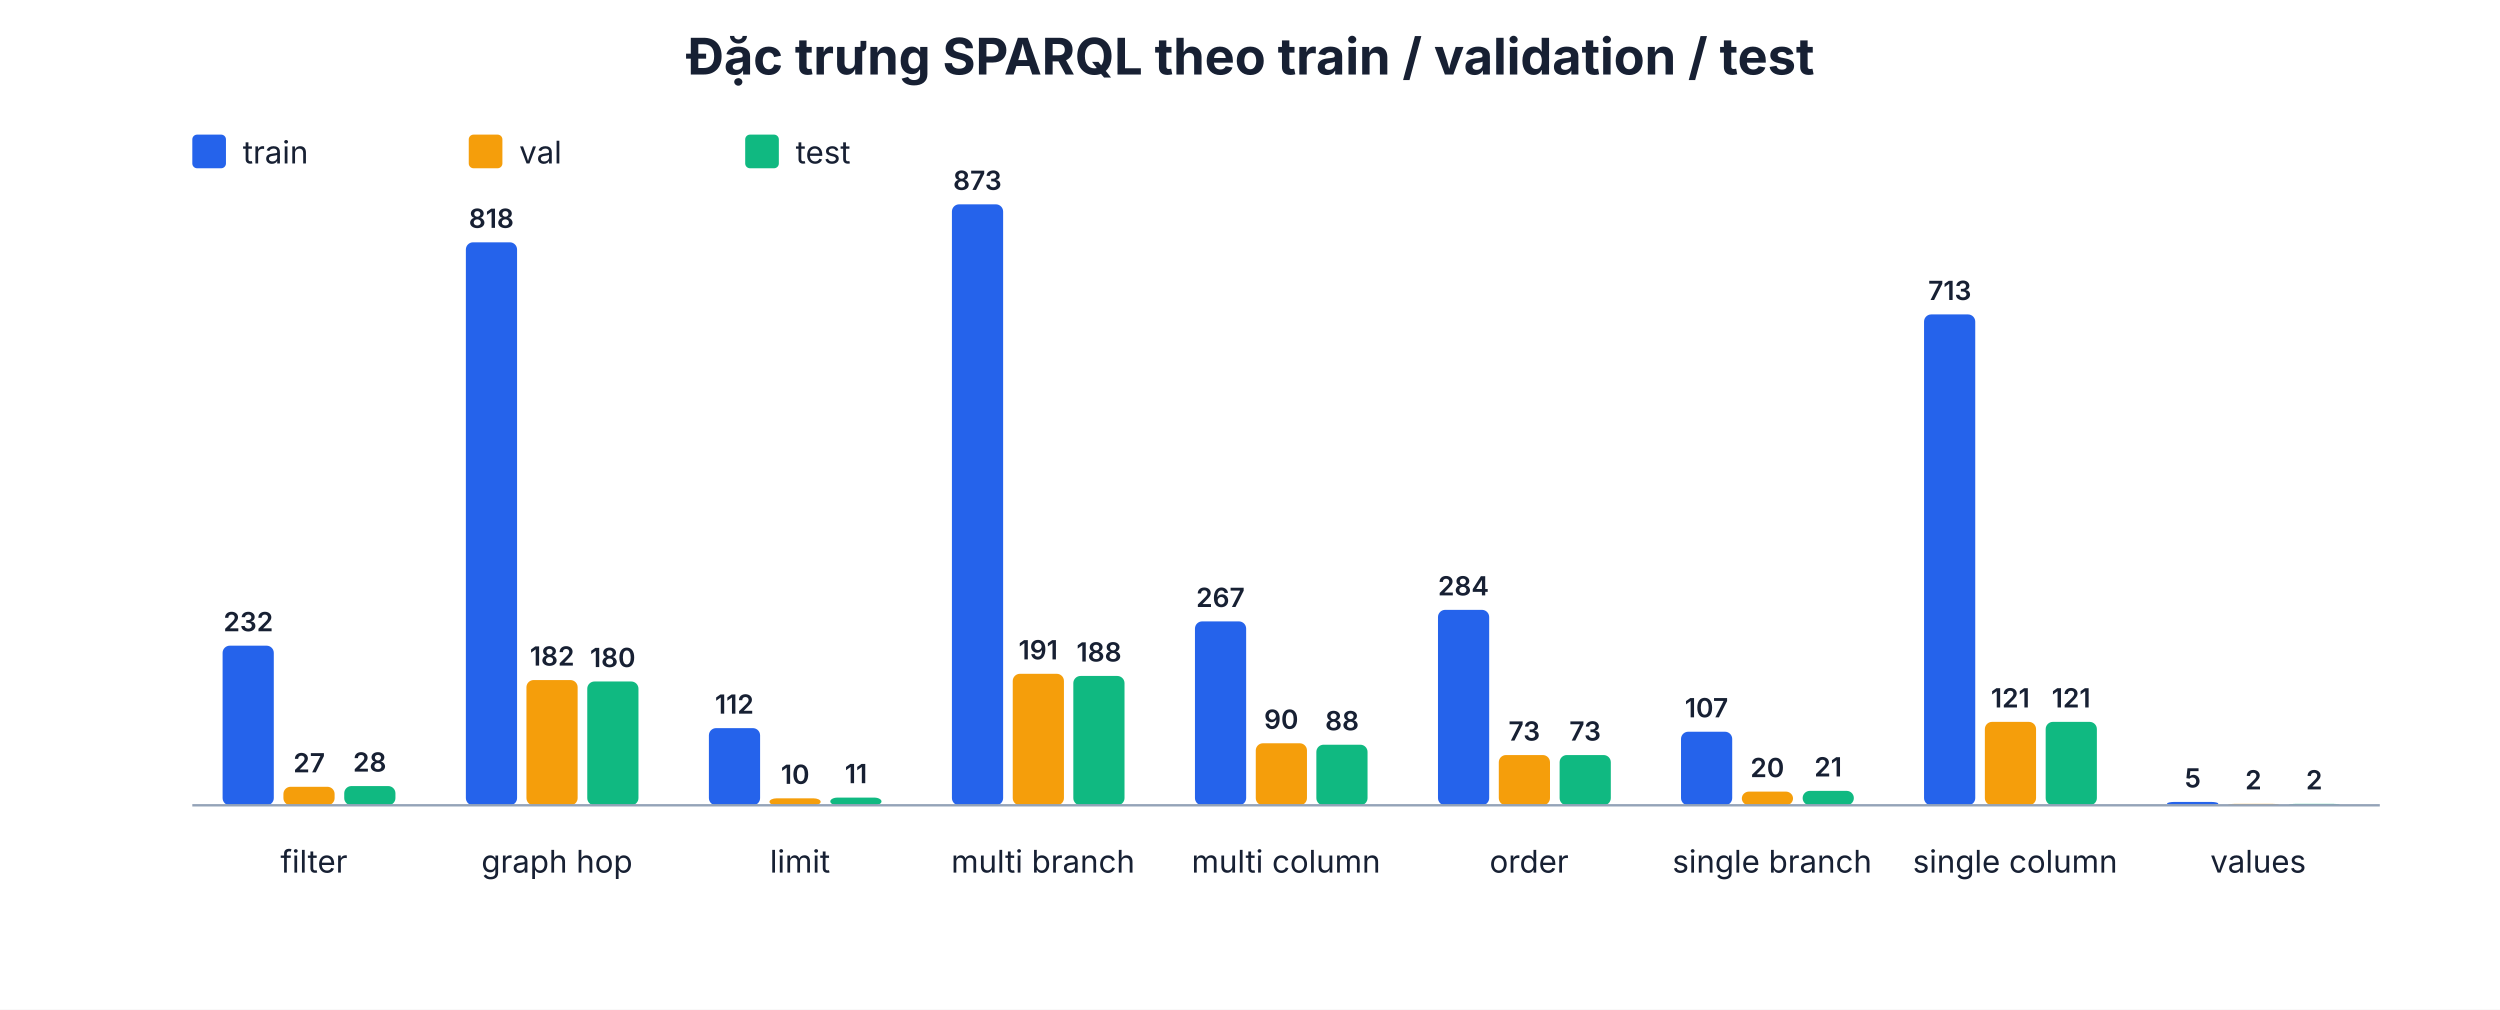
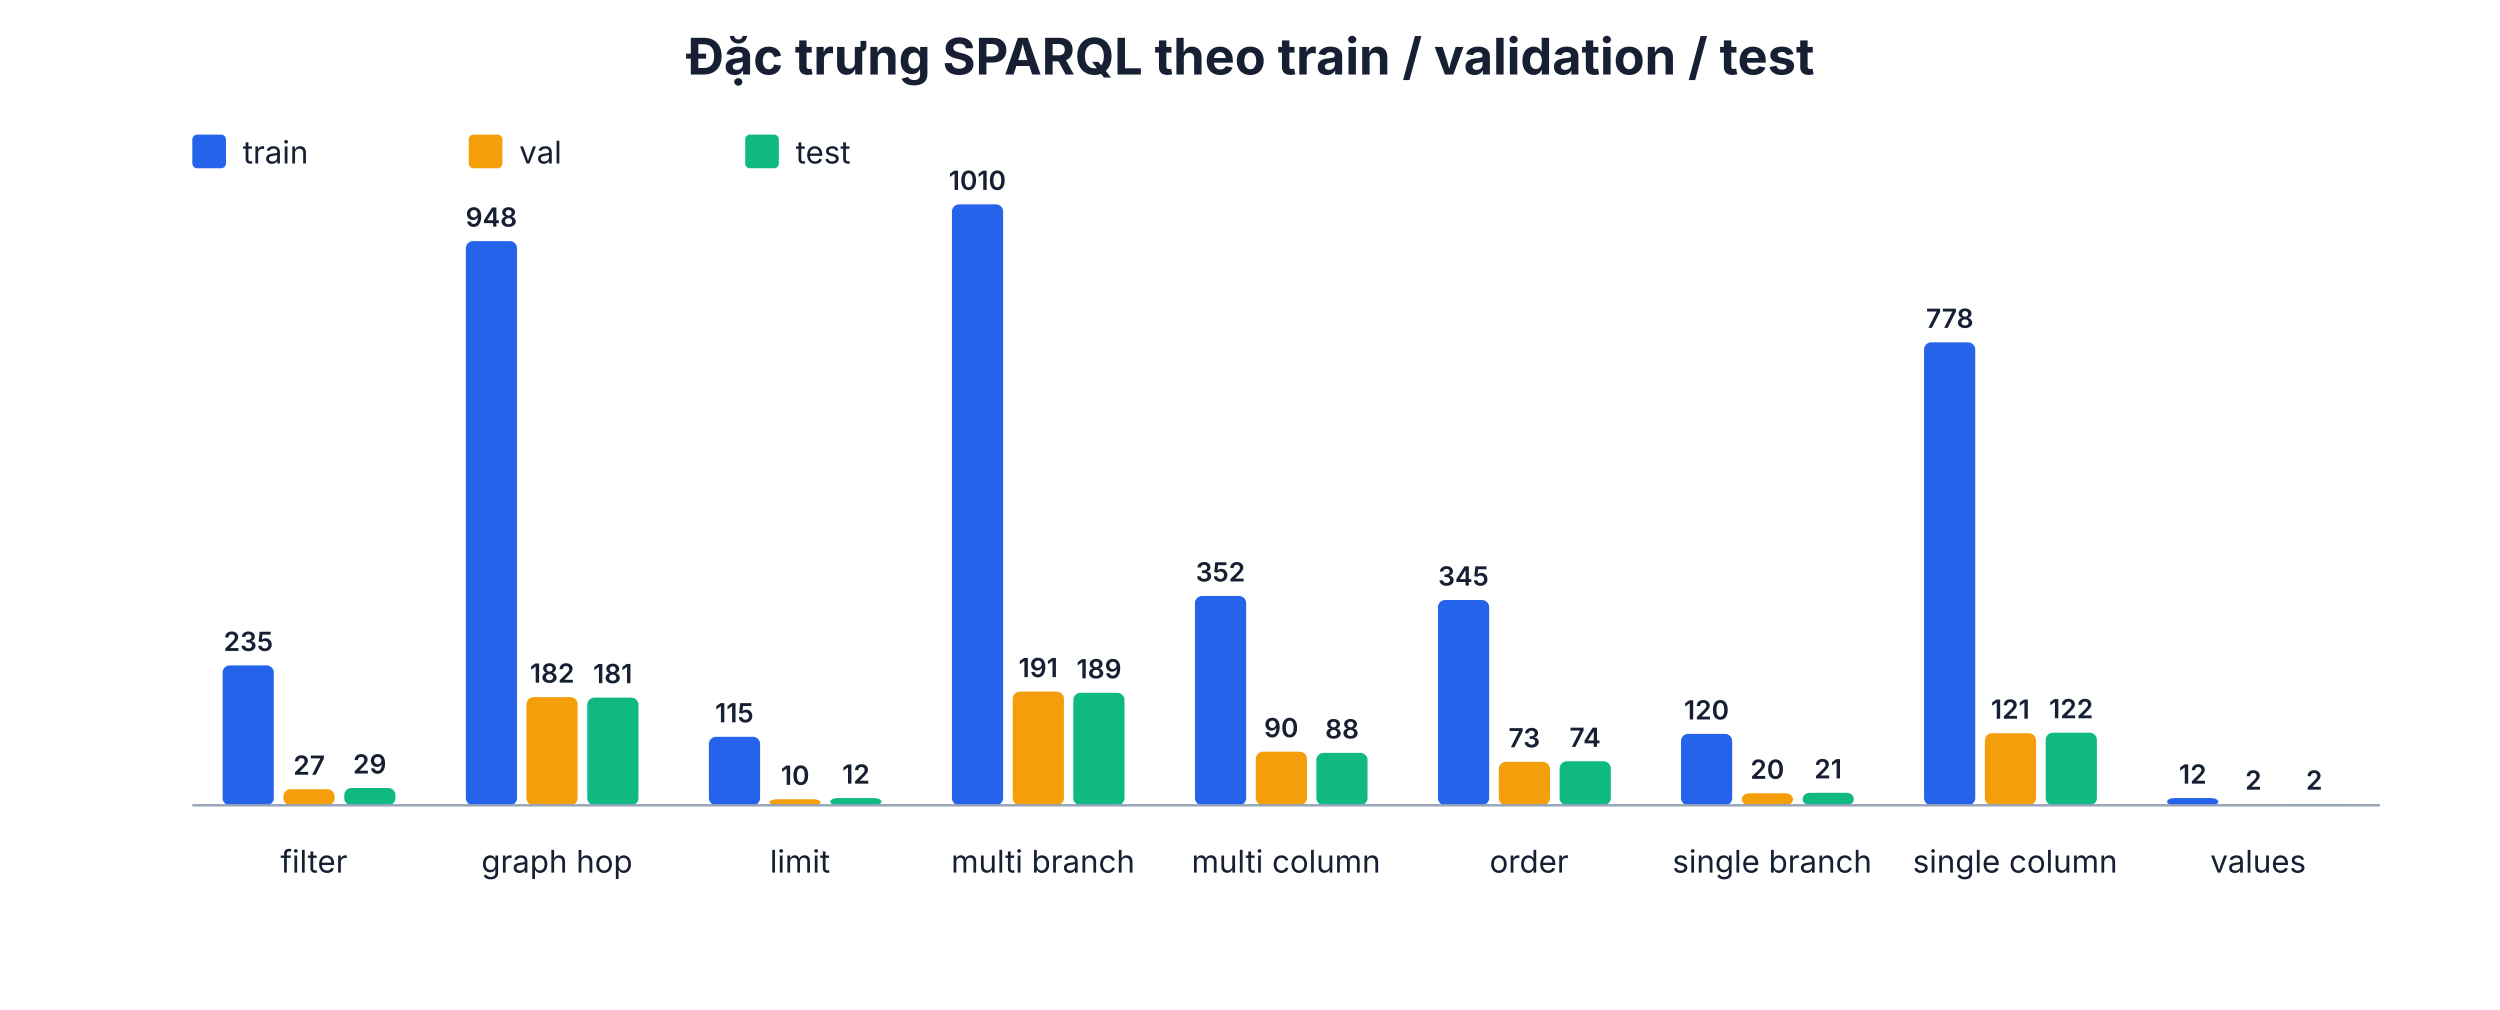
<svg xmlns="http://www.w3.org/2000/svg" width="1040" height="420" viewBox="0 0 1040 420" role="img" aria-label="Đặc trưng SPARQL theo train / validation / test">
  <style>text{font-family:Inter,system-ui,sans-serif;fill:#172033}.title{font-size:21px;font-weight:700}.label{font-size:13px}.value{font-size:14px;font-weight:700}.small{font-size:11px;font-weight:600}.axis{stroke:#94a3b8;stroke-width:1}</style>
  <rect width="1040" height="420" fill="#ffffff" />
  <text x="520.0" y="31" text-anchor="middle" class="title">Đặc trưng SPARQL theo train / validation / test</text>
-   <rect x="92.6" y="268.6" width="21.3" height="66.4" rx="3" fill="#2563eb" />
-   <text x="103.3" y="262.6" text-anchor="middle" class="small">232</text>
-   <rect x="193.8" y="100.8" width="21.3" height="234.2" rx="3" fill="#2563eb" />
-   <text x="204.4" y="94.8" text-anchor="middle" class="small">818</text>
-   <rect x="294.9" y="302.9" width="21.3" height="32.1" rx="3" fill="#2563eb" />
-   <text x="305.5" y="296.9" text-anchor="middle" class="small">112</text>
+   <rect x="92.6" y="276.8" width="21.3" height="58.2" rx="3" fill="#2563eb" />
+   <text x="103.3" y="270.8" text-anchor="middle" class="small">235</text>
+   <rect x="193.8" y="100.3" width="21.3" height="234.7" rx="3" fill="#2563eb" />
+   <text x="204.4" y="94.3" text-anchor="middle" class="small">948</text>
+   <rect x="294.9" y="306.5" width="21.3" height="28.5" rx="3" fill="#2563eb" />
+   <text x="305.5" y="300.5" text-anchor="middle" class="small">115</text>
  <rect x="396.0" y="85.0" width="21.3" height="250.0" rx="3" fill="#2563eb" />
-   <text x="406.6" y="79.0" text-anchor="middle" class="small">873</text>
-   <rect x="497.1" y="258.5" width="21.3" height="76.5" rx="3" fill="#2563eb" />
-   <text x="507.7" y="252.5" text-anchor="middle" class="small">267</text>
-   <rect x="598.2" y="253.7" width="21.3" height="81.3" rx="3" fill="#2563eb" />
-   <text x="608.8" y="247.7" text-anchor="middle" class="small">284</text>
-   <rect x="699.3" y="304.4" width="21.3" height="30.6" rx="3" fill="#2563eb" />
-   <text x="709.9" y="298.4" text-anchor="middle" class="small">107</text>
-   <rect x="800.4" y="130.8" width="21.3" height="204.2" rx="3" fill="#2563eb" />
-   <text x="811.1" y="124.8" text-anchor="middle" class="small">713</text>
-   <rect x="901.5" y="333.6" width="21.3" height="1.4" rx="3" fill="#2563eb" />
-   <text x="912.2" y="327.6" text-anchor="middle" class="small">5</text>
+   <text x="406.6" y="79.0" text-anchor="middle" class="small">1010</text>
+   <rect x="497.1" y="247.9" width="21.3" height="87.1" rx="3" fill="#2563eb" />
+   <text x="507.7" y="241.9" text-anchor="middle" class="small">352</text>
+   <rect x="598.2" y="249.6" width="21.3" height="85.4" rx="3" fill="#2563eb" />
+   <text x="608.8" y="243.6" text-anchor="middle" class="small">345</text>
+   <rect x="699.3" y="305.3" width="21.3" height="29.7" rx="3" fill="#2563eb" />
+   <text x="709.9" y="299.3" text-anchor="middle" class="small">120</text>
+   <rect x="800.4" y="142.4" width="21.3" height="192.6" rx="3" fill="#2563eb" />
+   <text x="811.1" y="136.4" text-anchor="middle" class="small">778</text>
+   <rect x="901.5" y="332.0" width="21.3" height="3.0" rx="3" fill="#2563eb" />
+   <text x="912.2" y="326.0" text-anchor="middle" class="small">12</text>
  <rect x="80" y="56" width="14" height="14" rx="2" fill="#2563eb" />
  <text x="101" y="68" class="label">train</text>
-   <rect x="117.9" y="327.3" width="21.3" height="7.7" rx="3" fill="#f59e0b" />
-   <text x="128.6" y="321.3" text-anchor="middle" class="small">27</text>
-   <rect x="219.0" y="282.9" width="21.3" height="52.1" rx="3" fill="#f59e0b" />
-   <text x="229.7" y="276.9" text-anchor="middle" class="small">182</text>
-   <rect x="320.1" y="332.1" width="21.3" height="2.9" rx="3" fill="#f59e0b" />
-   <text x="330.8" y="326.1" text-anchor="middle" class="small">10</text>
-   <rect x="421.3" y="280.3" width="21.3" height="54.7" rx="3" fill="#f59e0b" />
-   <text x="431.9" y="274.3" text-anchor="middle" class="small">191</text>
-   <rect x="522.4" y="309.2" width="21.3" height="25.8" rx="3" fill="#f59e0b" />
-   <text x="533.0" y="303.2" text-anchor="middle" class="small">90</text>
-   <rect x="623.5" y="314.1" width="21.3" height="20.9" rx="3" fill="#f59e0b" />
-   <text x="634.1" y="308.1" text-anchor="middle" class="small">73</text>
-   <rect x="724.6" y="329.3" width="21.3" height="5.7" rx="3" fill="#f59e0b" />
-   <text x="735.2" y="323.3" text-anchor="middle" class="small">20</text>
-   <rect x="825.7" y="300.3" width="21.3" height="34.7" rx="3" fill="#f59e0b" />
-   <text x="836.3" y="294.3" text-anchor="middle" class="small">121</text>
-   <rect x="926.8" y="334.4" width="21.3" height="0.6" rx="3" fill="#f59e0b" />
-   <text x="937.4" y="328.4" text-anchor="middle" class="small">2</text>
+   <rect x="117.9" y="328.3" width="21.3" height="6.7" rx="3" fill="#f59e0b" />
+   <text x="128.6" y="322.3" text-anchor="middle" class="small">27</text>
+   <rect x="219.0" y="290.0" width="21.3" height="45.0" rx="3" fill="#f59e0b" />
+   <text x="229.7" y="284.0" text-anchor="middle" class="small">182</text>
+   <rect x="320.1" y="332.5" width="21.3" height="2.5" rx="3" fill="#f59e0b" />
+   <text x="330.8" y="326.5" text-anchor="middle" class="small">10</text>
+   <rect x="421.3" y="287.7" width="21.3" height="47.3" rx="3" fill="#f59e0b" />
+   <text x="431.9" y="281.7" text-anchor="middle" class="small">191</text>
+   <rect x="522.4" y="312.7" width="21.3" height="22.3" rx="3" fill="#f59e0b" />
+   <text x="533.0" y="306.7" text-anchor="middle" class="small">90</text>
+   <rect x="623.5" y="316.9" width="21.3" height="18.1" rx="3" fill="#f59e0b" />
+   <text x="634.1" y="310.9" text-anchor="middle" class="small">73</text>
+   <rect x="724.6" y="330.0" width="21.3" height="5.0" rx="3" fill="#f59e0b" />
+   <text x="735.2" y="324.0" text-anchor="middle" class="small">20</text>
+   <rect x="825.7" y="305.0" width="21.3" height="30.0" rx="3" fill="#f59e0b" />
+   <text x="836.3" y="299.0" text-anchor="middle" class="small">121</text>
+   <rect x="926.8" y="334.5" width="21.3" height="0.5" rx="3" fill="#f59e0b" />
+   <text x="937.4" y="328.5" text-anchor="middle" class="small">2</text>
  <rect x="195" y="56" width="14" height="14" rx="2" fill="#f59e0b" />
  <text x="216" y="68" class="label">val</text>
-   <rect x="143.2" y="327.0" width="21.3" height="8.0" rx="3" fill="#10b981" />
-   <text x="153.8" y="321.0" text-anchor="middle" class="small">28</text>
-   <rect x="244.3" y="283.5" width="21.3" height="51.5" rx="3" fill="#10b981" />
-   <text x="254.9" y="277.5" text-anchor="middle" class="small">180</text>
-   <rect x="345.4" y="331.8" width="21.3" height="3.2" rx="3" fill="#10b981" />
-   <text x="356.1" y="325.8" text-anchor="middle" class="small">11</text>
-   <rect x="446.5" y="281.2" width="21.3" height="53.8" rx="3" fill="#10b981" />
-   <text x="457.2" y="275.2" text-anchor="middle" class="small">188</text>
-   <rect x="547.6" y="309.8" width="21.3" height="25.2" rx="3" fill="#10b981" />
-   <text x="558.3" y="303.8" text-anchor="middle" class="small">88</text>
-   <rect x="648.8" y="314.1" width="21.3" height="20.9" rx="3" fill="#10b981" />
-   <text x="659.4" y="308.1" text-anchor="middle" class="small">73</text>
-   <rect x="749.9" y="329.0" width="21.3" height="6.0" rx="3" fill="#10b981" />
-   <text x="760.5" y="323.0" text-anchor="middle" class="small">21</text>
-   <rect x="851.0" y="300.3" width="21.3" height="34.7" rx="3" fill="#10b981" />
-   <text x="861.6" y="294.3" text-anchor="middle" class="small">121</text>
-   <rect x="952.1" y="334.4" width="21.3" height="0.6" rx="3" fill="#10b981" />
-   <text x="962.7" y="328.4" text-anchor="middle" class="small">2</text>
+   <rect x="143.2" y="327.8" width="21.3" height="7.2" rx="3" fill="#10b981" />
+   <text x="153.8" y="321.8" text-anchor="middle" class="small">29</text>
+   <rect x="244.3" y="290.2" width="21.3" height="44.8" rx="3" fill="#10b981" />
+   <text x="254.9" y="284.2" text-anchor="middle" class="small">181</text>
+   <rect x="345.4" y="332.0" width="21.3" height="3.0" rx="3" fill="#10b981" />
+   <text x="356.1" y="326.0" text-anchor="middle" class="small">12</text>
+   <rect x="446.5" y="288.2" width="21.3" height="46.8" rx="3" fill="#10b981" />
+   <text x="457.2" y="282.2" text-anchor="middle" class="small">189</text>
+   <rect x="547.6" y="313.2" width="21.3" height="21.8" rx="3" fill="#10b981" />
+   <text x="558.3" y="307.2" text-anchor="middle" class="small">88</text>
+   <rect x="648.8" y="316.7" width="21.3" height="18.3" rx="3" fill="#10b981" />
+   <text x="659.4" y="310.7" text-anchor="middle" class="small">74</text>
+   <rect x="749.9" y="329.8" width="21.3" height="5.2" rx="3" fill="#10b981" />
+   <text x="760.5" y="323.8" text-anchor="middle" class="small">21</text>
+   <rect x="851.0" y="304.8" width="21.3" height="30.2" rx="3" fill="#10b981" />
+   <text x="861.6" y="298.8" text-anchor="middle" class="small">122</text>
+   <rect x="952.1" y="334.5" width="21.3" height="0.5" rx="3" fill="#10b981" />
+   <text x="962.7" y="328.5" text-anchor="middle" class="small">2</text>
  <rect x="310" y="56" width="14" height="14" rx="2" fill="#10b981" />
  <text x="331" y="68" class="label">test</text>
  <text x="130.6" y="363" text-anchor="middle" class="label">filter</text>
  <text x="231.7" y="363" text-anchor="middle" class="label">graph hop</text>
  <text x="332.8" y="363" text-anchor="middle" class="label">limit</text>
  <text x="433.9" y="363" text-anchor="middle" class="label">multi branch</text>
  <text x="535.0" y="363" text-anchor="middle" class="label">multi column</text>
  <text x="636.1" y="363" text-anchor="middle" class="label">order</text>
  <text x="737.2" y="363" text-anchor="middle" class="label">single branch</text>
  <text x="838.3" y="363" text-anchor="middle" class="label">single column</text>
  <text x="939.4" y="363" text-anchor="middle" class="label">values</text>
  <line x1="80" y1="335" x2="990" y2="335" class="axis" />
</svg>
